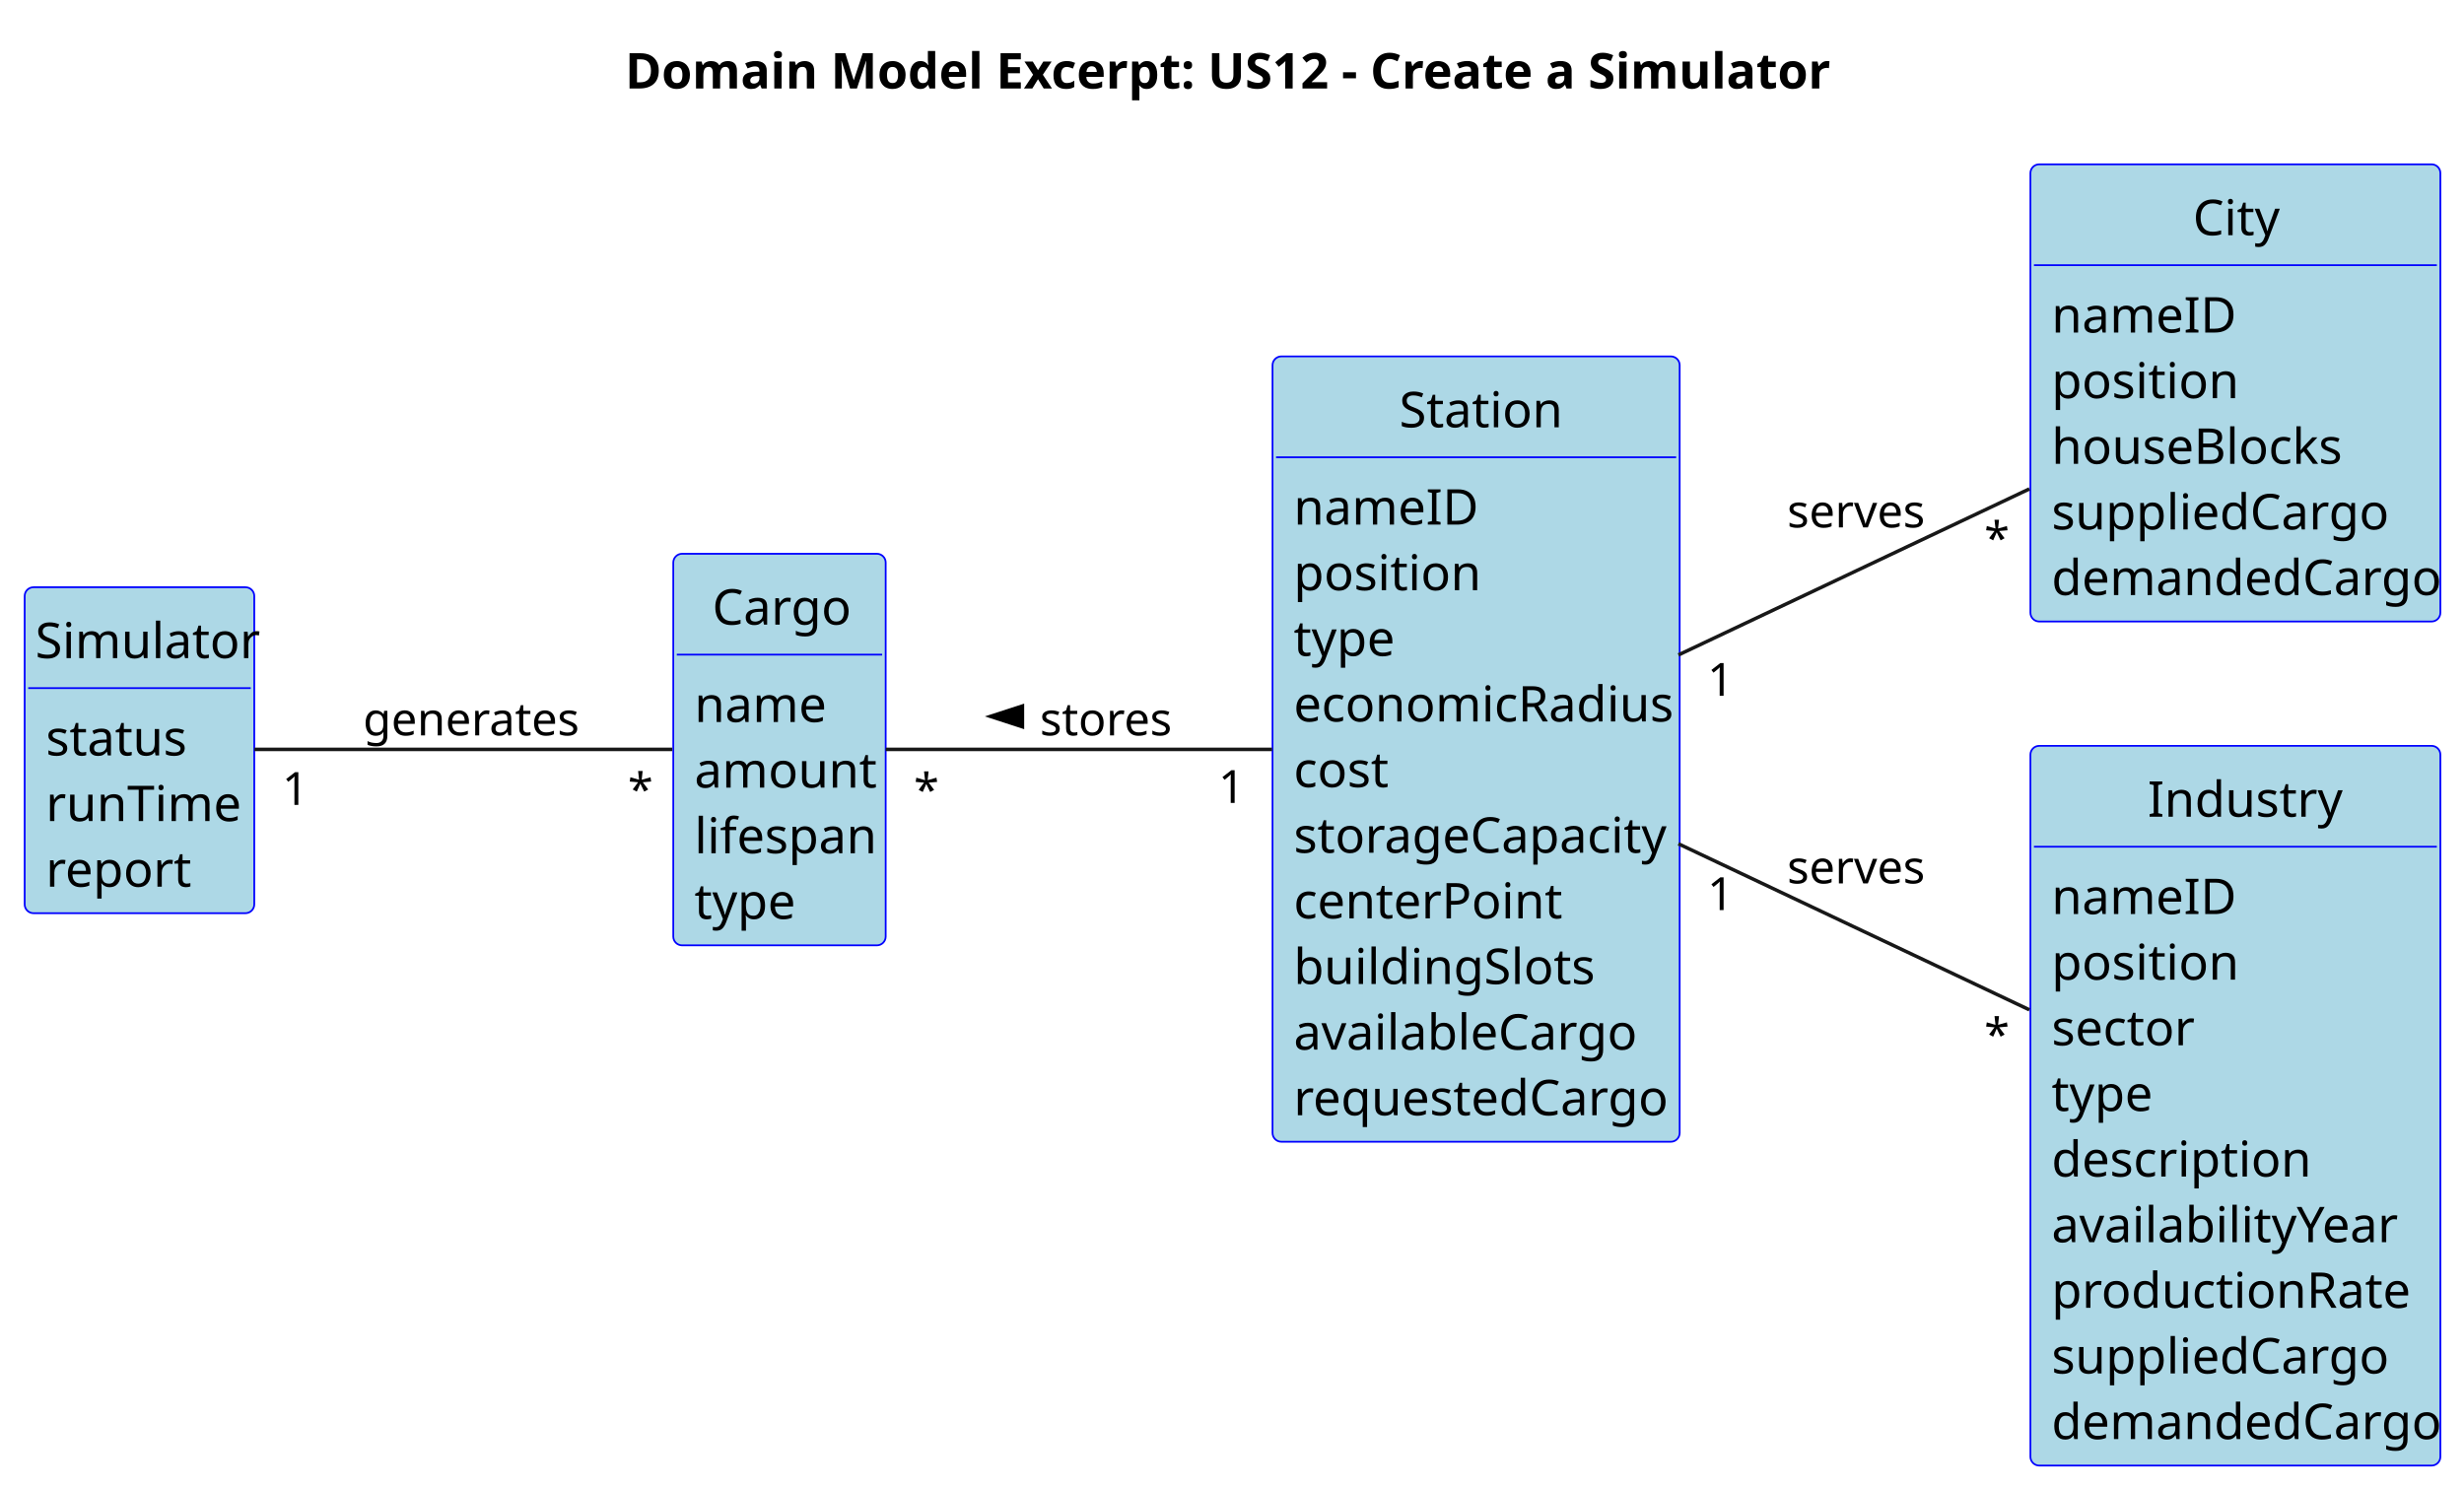
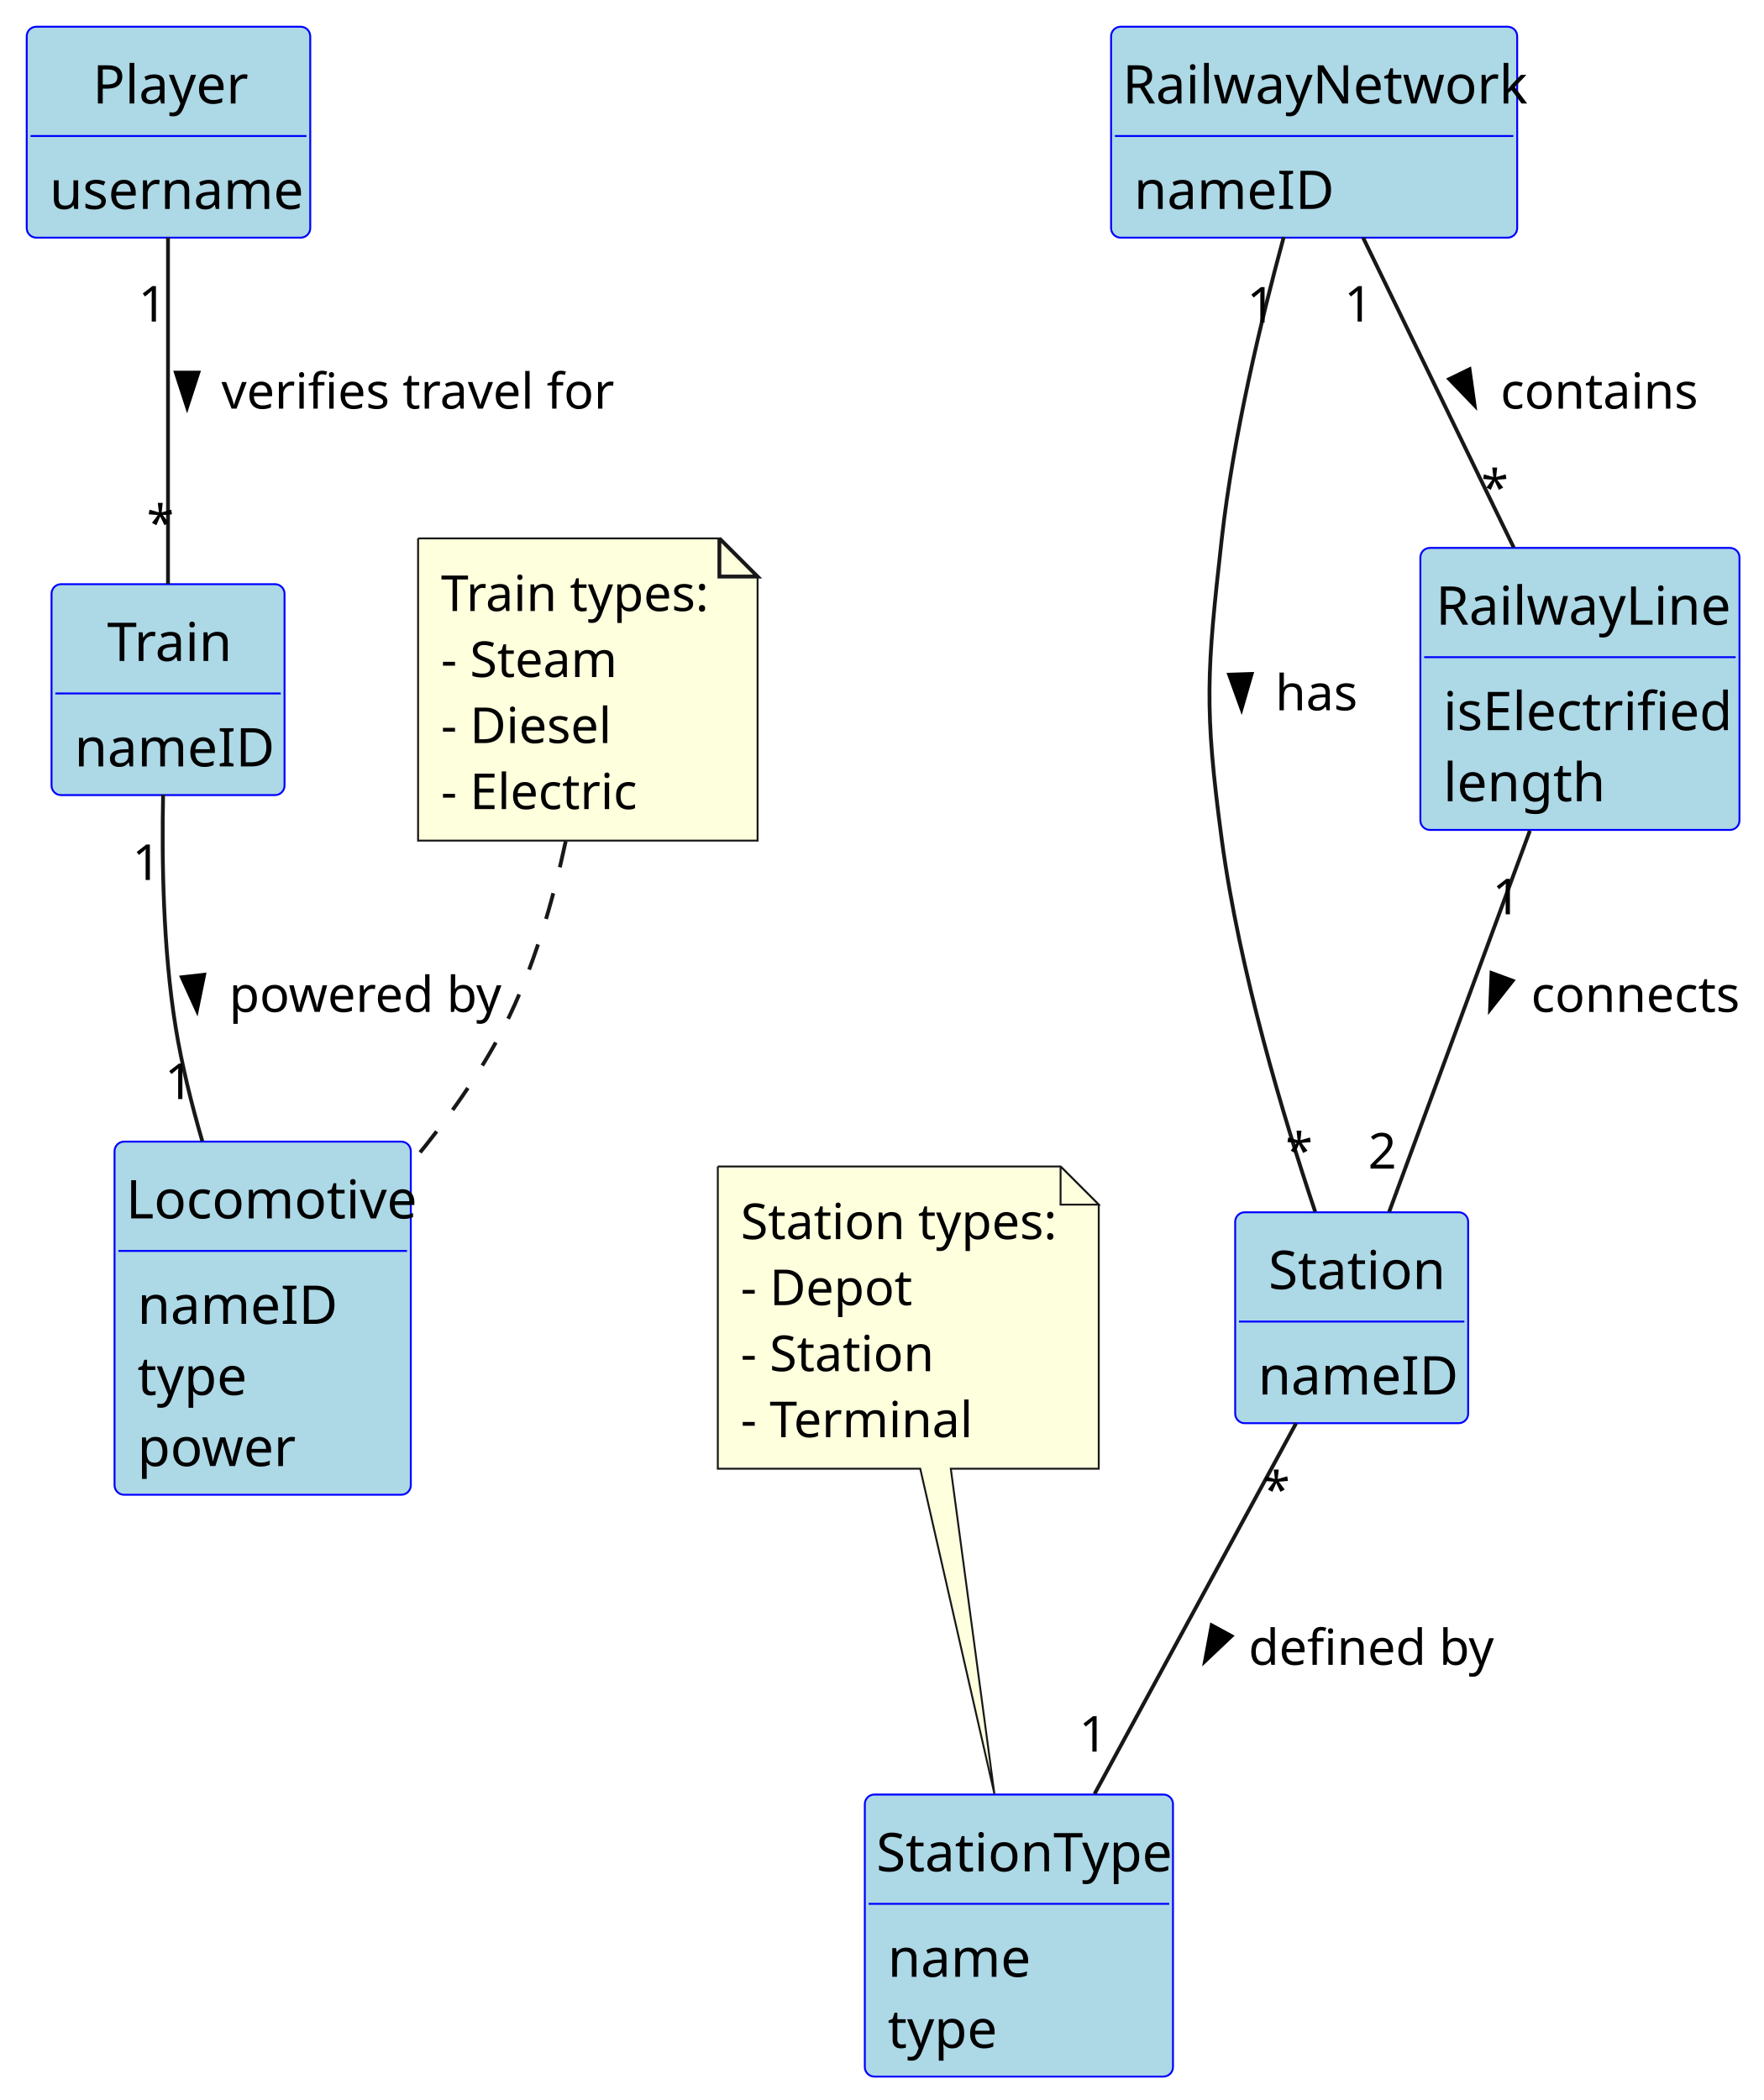
- <svg xmlns="http://www.w3.org/2000/svg" contentStyleType="text/css" height="422px" preserveAspectRatio="none" style="width:699px;height:422px;background:#FFFFFF;" version="1.1" viewBox="0 0 699 422" width="699px" zoomAndPan="magnify">
+ <svg xmlns="http://www.w3.org/2000/svg" contentStyleType="text/css" height="550px" preserveAspectRatio="none" style="width:462px;height:550px;background:#FFFFFF;" version="1.1" viewBox="0 0 462 550" width="462px" zoomAndPan="magnify">
  <defs />
  <g>
-     <text fill="#000000" font-family="sans-serif" font-size="14" font-weight="bold" lengthAdjust="spacing" textLength="330.641" x="177.328" y="25.107">Domain Model Excerpt: US12 - Create a Simulator</text>
-     <g id="elem_Simulator">
-       <rect codeLine="20" fill="#ADD8E6" height="92.484" id="Simulator" rx="2.5" ry="2.5" style="stroke:#0000FF;stroke-width:0.5;" width="65.131" x="7" y="166.621" />
-       <text fill="#000000" font-family="sans-serif" font-size="14" lengthAdjust="spacing" textLength="59.131" x="10" y="186.728">Simulator</text>
-       <line style="stroke:#0000FF;stroke-width:0.5;" x1="8" x2="71.131" y1="195.242" y2="195.242" />
-       <text fill="#000000" font-family="sans-serif" font-size="14" lengthAdjust="spacing" textLength="37.352" x="13" y="214.35">status</text>
-       <text fill="#000000" font-family="sans-serif" font-size="14" lengthAdjust="spacing" textLength="51.345" x="13" y="232.971">runTime</text>
-       <text fill="#000000" font-family="sans-serif" font-size="14" lengthAdjust="spacing" textLength="36.572" x="13" y="251.592">report</text>
-     </g>
-     <g id="elem_City">
-       <rect codeLine="26" fill="#ADD8E6" height="129.727" id="City" rx="2.5" ry="2.5" style="stroke:#0000FF;stroke-width:0.5;" width="116.296" x="576" y="46.621" />
-       <text fill="#000000" font-family="sans-serif" font-size="14" lengthAdjust="spacing" textLength="24.11" x="622.093" y="66.728">City</text>
-       <line style="stroke:#0000FF;stroke-width:0.5;" x1="577" x2="691.296" y1="75.242" y2="75.242" />
-       <text fill="#000000" font-family="sans-serif" font-size="14" lengthAdjust="spacing" textLength="49.02" x="582" y="94.35">nameID</text>
-       <text fill="#000000" font-family="sans-serif" font-size="14" lengthAdjust="spacing" textLength="48.255" x="582" y="112.971">position</text>
-       <text fill="#000000" font-family="sans-serif" font-size="14" lengthAdjust="spacing" textLength="79.379" x="582" y="131.592">houseBlocks</text>
-       <text fill="#000000" font-family="sans-serif" font-size="14" lengthAdjust="spacing" textLength="90.282" x="582" y="150.213">suppliedCargo</text>
-       <text fill="#000000" font-family="sans-serif" font-size="14" lengthAdjust="spacing" textLength="104.296" x="582" y="168.834">demandedCargo</text>
-     </g>
-     <g id="elem_Industry">
-       <rect codeLine="34" fill="#ADD8E6" height="204.211" id="Industry" rx="2.5" ry="2.5" style="stroke:#0000FF;stroke-width:0.5;" width="116.296" x="576" y="211.621" />
-       <text fill="#000000" font-family="sans-serif" font-size="14" lengthAdjust="spacing" textLength="49.8" x="609.248" y="231.728">Industry</text>
-       <line style="stroke:#0000FF;stroke-width:0.5;" x1="577" x2="691.296" y1="240.242" y2="240.242" />
-       <text fill="#000000" font-family="sans-serif" font-size="14" lengthAdjust="spacing" textLength="49.02" x="582" y="259.35">nameID</text>
-       <text fill="#000000" font-family="sans-serif" font-size="14" lengthAdjust="spacing" textLength="48.255" x="582" y="277.971">position</text>
-       <text fill="#000000" font-family="sans-serif" font-size="14" lengthAdjust="spacing" textLength="38.124" x="582" y="296.592">sector</text>
-       <text fill="#000000" font-family="sans-serif" font-size="14" lengthAdjust="spacing" textLength="26.462" x="582" y="315.213">type</text>
-       <text fill="#000000" font-family="sans-serif" font-size="14" lengthAdjust="spacing" textLength="67.703" x="582" y="333.834">description</text>
-       <text fill="#000000" font-family="sans-serif" font-size="14" lengthAdjust="spacing" textLength="94.158" x="582" y="352.455">availabilityYear</text>
-       <text fill="#000000" font-family="sans-serif" font-size="14" lengthAdjust="spacing" textLength="94.951" x="582" y="371.076">productionRate</text>
-       <text fill="#000000" font-family="sans-serif" font-size="14" lengthAdjust="spacing" textLength="90.282" x="582" y="389.697">suppliedCargo</text>
-       <text fill="#000000" font-family="sans-serif" font-size="14" lengthAdjust="spacing" textLength="104.296" x="582" y="408.318">demandedCargo</text>
-     </g>
-     <g id="elem_Cargo">
-       <rect codeLine="46" fill="#ADD8E6" height="111.106" id="Cargo" rx="2.5" ry="2.5" style="stroke:#0000FF;stroke-width:0.5;" width="60.255" x="191" y="157.121" />
-       <text fill="#000000" font-family="sans-serif" font-size="14" lengthAdjust="spacing" textLength="38.131" x="202.062" y="177.228">Cargo</text>
-       <line style="stroke:#0000FF;stroke-width:0.5;" x1="192" x2="250.255" y1="185.742" y2="185.742" />
-       <text fill="#000000" font-family="sans-serif" font-size="14" lengthAdjust="spacing" textLength="35.02" x="197" y="204.85">name</text>
-       <text fill="#000000" font-family="sans-serif" font-size="14" lengthAdjust="spacing" textLength="46.696" x="197" y="223.471">amount</text>
-       <text fill="#000000" font-family="sans-serif" font-size="14" lengthAdjust="spacing" textLength="48.255" x="197" y="242.092">lifespan</text>
-       <text fill="#000000" font-family="sans-serif" font-size="14" lengthAdjust="spacing" textLength="26.462" x="197" y="260.713">type</text>
+     <g id="elem_Player">
+       <rect codeLine="10" fill="#ADD8E6" height="55.242" id="Player" rx="2.5" ry="2.5" style="stroke:#0000FF;stroke-width:0.5;" width="74.255" x="7" y="7" />
+       <text fill="#000000" font-family="sans-serif" font-size="14" lengthAdjust="spacing" textLength="39.683" x="24.286" y="27.107">Player</text>
+       <line style="stroke:#0000FF;stroke-width:0.5;" x1="8" x2="80.255" y1="35.621" y2="35.621" />
+       <text fill="#000000" font-family="sans-serif" font-size="14" lengthAdjust="spacing" textLength="62.255" x="13" y="54.728">username</text>
    </g>
    <g id="elem_Station">
-       <rect codeLine="54" fill="#ADD8E6" height="222.832" id="Station" rx="2.5" ry="2.5" style="stroke:#0000FF;stroke-width:0.5;" width="115.496" x="361" y="101.121" />
-       <text fill="#000000" font-family="sans-serif" font-size="14" lengthAdjust="spacing" textLength="43.586" x="396.955" y="121.228">Station</text>
-       <line style="stroke:#0000FF;stroke-width:0.5;" x1="362" x2="475.496" y1="129.742" y2="129.742" />
-       <text fill="#000000" font-family="sans-serif" font-size="14" lengthAdjust="spacing" textLength="49.02" x="367" y="148.85">nameID</text>
-       <text fill="#000000" font-family="sans-serif" font-size="14" lengthAdjust="spacing" textLength="48.255" x="367" y="167.471">position</text>
-       <text fill="#000000" font-family="sans-serif" font-size="14" lengthAdjust="spacing" textLength="26.462" x="367" y="186.092">type</text>
-       <text fill="#000000" font-family="sans-serif" font-size="14" lengthAdjust="spacing" textLength="103.496" x="367" y="204.713">economicRadius</text>
-       <text fill="#000000" font-family="sans-serif" font-size="14" lengthAdjust="spacing" textLength="25.676" x="367" y="223.334">cost</text>
-       <text fill="#000000" font-family="sans-serif" font-size="14" lengthAdjust="spacing" textLength="101.165" x="367" y="241.955">storageCapacity</text>
-       <text fill="#000000" font-family="sans-serif" font-size="14" lengthAdjust="spacing" textLength="70.82" x="367" y="260.576">centerPoint</text>
-       <text fill="#000000" font-family="sans-serif" font-size="14" lengthAdjust="spacing" textLength="79.386" x="367" y="279.197">buildingSlots</text>
-       <text fill="#000000" font-family="sans-serif" font-size="14" lengthAdjust="spacing" textLength="93.393" x="367" y="297.818">availableCargo</text>
-       <text fill="#000000" font-family="sans-serif" font-size="14" lengthAdjust="spacing" textLength="100.399" x="367" y="316.44">requestedCargo</text>
+       <rect codeLine="14" fill="#ADD8E6" height="55.242" id="Station" rx="2.5" ry="2.5" style="stroke:#0000FF;stroke-width:0.5;" width="61.02" x="323.5" y="317.5" />
+       <text fill="#000000" font-family="sans-serif" font-size="14" lengthAdjust="spacing" textLength="43.586" x="332.217" y="337.607">Station</text>
+       <line style="stroke:#0000FF;stroke-width:0.5;" x1="324.5" x2="383.521" y1="346.121" y2="346.121" />
+       <text fill="#000000" font-family="sans-serif" font-size="14" lengthAdjust="spacing" textLength="49.02" x="329.5" y="365.228">nameID</text>
    </g>
-     <g id="link_Simulator_Cargo">
-       <path codeLine="67" d="M72.18,212.621 C105.69,212.621 158.14,212.621 190.72,212.621 " fill="none" id="Simulator-Cargo" style="stroke:#181818;stroke-width:1.0;" />
-       <text fill="#000000" font-family="sans-serif" font-size="13" lengthAdjust="spacing" textLength="57.821" x="103" y="208.649">generates</text>
-       <text fill="#000000" font-family="sans-serif" font-size="13" lengthAdjust="spacing" textLength="7.23" x="80.025" y="228.383">1</text>
-       <text fill="#000000" font-family="sans-serif" font-size="13" lengthAdjust="spacing" textLength="5.059" x="178.117" y="228.637">*</text>
+     <g id="elem_StationType">
+       <rect codeLine="18" fill="#ADD8E6" height="73.863" id="StationType" rx="2.5" ry="2.5" style="stroke:#0000FF;stroke-width:0.5;" width="80.71" x="226.5" y="470" />
+       <text fill="#000000" font-family="sans-serif" font-size="14" lengthAdjust="spacing" textLength="74.71" x="229.5" y="490.107">StationType</text>
+       <line style="stroke:#0000FF;stroke-width:0.5;" x1="227.5" x2="306.21" y1="498.621" y2="498.621" />
+       <text fill="#000000" font-family="sans-serif" font-size="14" lengthAdjust="spacing" textLength="35.02" x="232.5" y="517.729">name</text>
+       <text fill="#000000" font-family="sans-serif" font-size="14" lengthAdjust="spacing" textLength="26.462" x="232.5" y="536.35">type</text>
    </g>
-     <g id="link_Cargo_Station">
-       <path codeLine="68" d="M251.27,212.621 C280.14,212.621 325.01,212.621 360.87,212.621 " fill="none" id="Cargo-Station" style="stroke:#181818;stroke-width:1.0;" />
-       <polygon fill="#000000" points="281,203.267,290.045,206.206,290.045,200.328,281,203.267" style="stroke:#000000;stroke-width:1.0;" />
-       <text fill="#000000" font-family="sans-serif" font-size="13" lengthAdjust="spacing" textLength="35.401" x="295" y="208.649">stores</text>
-       <text fill="#000000" font-family="sans-serif" font-size="13" lengthAdjust="spacing" textLength="5.059" x="259.234" y="228.744">*</text>
-       <text fill="#000000" font-family="sans-serif" font-size="13" lengthAdjust="spacing" textLength="7.23" x="345.638" y="227.822">1</text>
+     <g id="elem_RailwayLine">
+       <rect codeLine="23" fill="#ADD8E6" height="73.863" id="RailwayLine" rx="2.5" ry="2.5" style="stroke:#0000FF;stroke-width:0.5;" width="83.579" x="372" y="143.5" />
+       <text fill="#000000" font-family="sans-serif" font-size="14" lengthAdjust="spacing" textLength="75.482" x="376.048" y="163.607">RailwayLine</text>
+       <line style="stroke:#0000FF;stroke-width:0.5;" x1="373" x2="454.579" y1="172.121" y2="172.121" />
+       <text fill="#000000" font-family="sans-serif" font-size="14" lengthAdjust="spacing" textLength="71.579" x="378" y="191.228">isElectrified</text>
+       <text fill="#000000" font-family="sans-serif" font-size="14" lengthAdjust="spacing" textLength="38.145" x="378" y="209.85">length</text>
    </g>
-     <g id="link_Station_City">
-       <path codeLine="69" d="M476.15,185.821 C506.91,171.271 544.85,153.321 575.71,138.721 " fill="none" id="Station-City" style="stroke:#181818;stroke-width:1.0;" />
-       <text fill="#000000" font-family="sans-serif" font-size="13" lengthAdjust="spacing" textLength="38.289" x="507" y="149.649">serves</text>
-       <text fill="#000000" font-family="sans-serif" font-size="13" lengthAdjust="spacing" textLength="7.23" x="484.349" y="197.421">1</text>
-       <text fill="#000000" font-family="sans-serif" font-size="13" lengthAdjust="spacing" textLength="5.059" x="562.906" y="157.347">*</text>
+     <g id="elem_RailwayNetwork">
+       <rect codeLine="28" fill="#ADD8E6" height="55.242" id="RailwayNetwork" rx="2.5" ry="2.5" style="stroke:#0000FF;stroke-width:0.5;" width="106.358" x="291" y="7" />
+       <text fill="#000000" font-family="sans-serif" font-size="14" lengthAdjust="spacing" textLength="100.358" x="294" y="27.107">RailwayNetwork</text>
+       <line style="stroke:#0000FF;stroke-width:0.5;" x1="292" x2="396.358" y1="35.621" y2="35.621" />
+       <text fill="#000000" font-family="sans-serif" font-size="14" lengthAdjust="spacing" textLength="49.02" x="297" y="54.728">nameID</text>
    </g>
-     <g id="link_Station_Industry">
-       <path codeLine="70" d="M476.15,239.421 C506.91,253.971 544.85,271.921 575.71,286.521 " fill="none" id="Station-Industry" style="stroke:#181818;stroke-width:1.0;" />
-       <text fill="#000000" font-family="sans-serif" font-size="13" lengthAdjust="spacing" textLength="38.289" x="507" y="250.649">serves</text>
-       <text fill="#000000" font-family="sans-serif" font-size="13" lengthAdjust="spacing" textLength="7.23" x="484.349" y="258.224">1</text>
-       <text fill="#000000" font-family="sans-serif" font-size="13" lengthAdjust="spacing" textLength="5.059" x="562.906" y="298.171">*</text>
+     <g id="elem_Locomotive">
+       <rect codeLine="32" fill="#ADD8E6" height="92.484" id="Locomotive" rx="2.5" ry="2.5" style="stroke:#0000FF;stroke-width:0.5;" width="77.593" x="30" y="299" />
+       <text fill="#000000" font-family="sans-serif" font-size="14" lengthAdjust="spacing" textLength="71.593" x="33" y="319.107">Locomotive</text>
+       <line style="stroke:#0000FF;stroke-width:0.5;" x1="31" x2="106.593" y1="327.621" y2="327.621" />
+       <text fill="#000000" font-family="sans-serif" font-size="14" lengthAdjust="spacing" textLength="49.02" x="36" y="346.728">nameID</text>
+       <text fill="#000000" font-family="sans-serif" font-size="14" lengthAdjust="spacing" textLength="26.462" x="36" y="365.35">type</text>
+       <text fill="#000000" font-family="sans-serif" font-size="14" lengthAdjust="spacing" textLength="38.131" x="36" y="383.971">power</text>
+     </g>
+     <g id="elem_Train">
+       <rect codeLine="38" fill="#ADD8E6" height="55.242" id="Train" rx="2.5" ry="2.5" style="stroke:#0000FF;stroke-width:0.5;" width="61.02" x="13.5" y="153" />
+       <text fill="#000000" font-family="sans-serif" font-size="14" lengthAdjust="spacing" textLength="31.896" x="28.062" y="173.107">Train</text>
+       <line style="stroke:#0000FF;stroke-width:0.5;" x1="14.5" x2="73.52" y1="181.621" y2="181.621" />
+       <text fill="#000000" font-family="sans-serif" font-size="14" lengthAdjust="spacing" textLength="49.02" x="19.5" y="200.728">nameID</text>
+     </g>
+     <g id="elem_TrainTypes">
+       <path d="M109.5,141 L109.5,220.164 L198.414,220.164 L198.414,151 L188.414,141 L109.5,141 " fill="#FEFFDD" style="stroke:#181818;stroke-width:0.5;" />
+       <path d="M188.414,141 L188.414,151 L198.414,151 L188.414,141 " fill="#FEFFDD" style="stroke:#181818;stroke-width:1.0;" />
+       <text fill="#000000" font-family="sans-serif" font-size="13" lengthAdjust="spacing" textLength="67.914" x="115.5" y="160.028">Train types:</text>
+       <text fill="#000000" font-family="sans-serif" font-size="13" lengthAdjust="spacing" textLength="45.513" x="115.5" y="177.319">- Steam</text>
+       <text fill="#000000" font-family="sans-serif" font-size="13" lengthAdjust="spacing" textLength="44.065" x="115.5" y="194.61">- Diesel</text>
+       <text fill="#000000" font-family="sans-serif" font-size="13" lengthAdjust="spacing" textLength="50.559" x="115.5" y="211.901">- Electric</text>
+     </g>
+     <g id="elem_StationTypes">
+       <path d="M188,305.5 L188,384.664 A0,0 0 0 0 188,384.664 L241.02,384.664 L260.44,469.82 L249.02,384.664 L287.768,384.664 A0,0 0 0 0 287.768,384.664 L287.768,315.5 L277.768,305.5 L188,305.5 A0,0 0 0 0 188,305.5 " fill="#FEFFDD" style="stroke:#181818;stroke-width:0.5;" />
+       <path d="M277.768,305.5 L277.768,315.5 L287.768,315.5 L277.768,305.5 " fill="#FEFFDD" style="stroke:#181818;stroke-width:0.5;" />
+       <text fill="#000000" font-family="sans-serif" font-size="13" lengthAdjust="spacing" textLength="78.768" x="194" y="324.528">Station types:</text>
+       <text fill="#000000" font-family="sans-serif" font-size="13" lengthAdjust="spacing" textLength="42.631" x="194" y="341.819">- Depot</text>
+       <text fill="#000000" font-family="sans-serif" font-size="13" lengthAdjust="spacing" textLength="48.414" x="194" y="359.11">- Station</text>
+       <text fill="#000000" font-family="sans-serif" font-size="13" lengthAdjust="spacing" textLength="58.506" x="194" y="376.401">- Terminal</text>
+     </g>
+     <g id="link_Player_Train">
+       <path codeLine="43" d="M44,62.25 C44,88.11 44,127.08 44,152.9 " fill="none" id="Player-Train" style="stroke:#181818;stroke-width:1.0;" />
+       <polygon fill="#000000" points="49,106.645,51.939,97.6,46.061,97.6,49,106.645" style="stroke:#000000;stroke-width:1.0;" />
+       <text fill="#000000" font-family="sans-serif" font-size="13" lengthAdjust="spacing" textLength="95.361" x="58" y="107.028">verifies travel for</text>
+       <text fill="#000000" font-family="sans-serif" font-size="13" lengthAdjust="spacing" textLength="7.23" x="36.232" y="84.213">1</text>
+       <text fill="#000000" font-family="sans-serif" font-size="13" lengthAdjust="spacing" textLength="5.059" x="38.426" y="141.586">*</text>
+     </g>
+     <g id="link_Station_StationType">
+       <path codeLine="44" d="M339.44,372.78 C324.97,399.38 302.7,440.34 286.67,469.83 " fill="none" id="Station-StationType" style="stroke:#181818;stroke-width:1.0;" />
+       <polygon fill="#000000" points="315.611,435.038,322.514,428.496,317.35,425.688,315.611,435.038" style="stroke:#000000;stroke-width:1.0;" />
+       <text fill="#000000" font-family="sans-serif" font-size="13" lengthAdjust="spacing" textLength="59.992" x="327" y="436.028">defined by</text>
+       <text fill="#000000" font-family="sans-serif" font-size="13" lengthAdjust="spacing" textLength="5.059" x="330.712" y="394.75">*</text>
+       <text fill="#000000" font-family="sans-serif" font-size="13" lengthAdjust="spacing" textLength="7.23" x="282.597" y="458.761">1</text>
+     </g>
+     <g id="link_RailwayLine_Station">
+       <path codeLine="45" d="M400.68,217.56 C389.53,247.77 373.87,290.18 363.83,317.38 " fill="none" id="RailwayLine-Station" style="stroke:#181818;stroke-width:1.0;" />
+       <polygon fill="#000000" points="390.268,264.336,396.158,256.869,390.644,254.833,390.268,264.336" style="stroke:#000000;stroke-width:1.0;" />
+       <text fill="#000000" font-family="sans-serif" font-size="13" lengthAdjust="spacing" textLength="52.032" x="401" y="265.028">connects</text>
+       <text fill="#000000" font-family="sans-serif" font-size="13" lengthAdjust="spacing" textLength="7.23" x="390.845" y="239.456">1</text>
+       <text fill="#000000" font-family="sans-serif" font-size="13" lengthAdjust="spacing" textLength="7.23" x="358.318" y="306.061">2</text>
+     </g>
+     <g id="link_Train_Locomotive">
+       <path codeLine="46" d="M42.72,208.09 C42.35,225.52 42.73,248.75 46,269 C47.59,278.81 50.14,289.13 52.98,298.86 " fill="none" id="Train-Locomotive" style="stroke:#181818;stroke-width:1.0;" />
+       <polygon fill="#000000" points="51.562,264.614,53.466,255.296,47.625,255.956,51.562,264.614" style="stroke:#000000;stroke-width:1.0;" />
+       <text fill="#000000" font-family="sans-serif" font-size="13" lengthAdjust="spacing" textLength="67.209" x="60" y="265.028">powered by</text>
+       <text fill="#000000" font-family="sans-serif" font-size="13" lengthAdjust="spacing" textLength="7.23" x="34.639" y="230.47">1</text>
+       <text fill="#000000" font-family="sans-serif" font-size="13" lengthAdjust="spacing" textLength="7.23" x="43.16" y="287.849">1</text>
+     </g>
+     <g id="link_RailwayNetwork_RailwayLine">
+       <path codeLine="47" d="M357,62.25 C368.11,85.1 384.2,118.19 396.45,143.39 " fill="none" id="RailwayNetwork-RailwayLine" style="stroke:#181818;stroke-width:1.0;" />
+       <polygon fill="#000000" points="386.186,106.142,384.874,96.723,379.588,99.293,386.186,106.142" style="stroke:#000000;stroke-width:1.0;" />
+       <text fill="#000000" font-family="sans-serif" font-size="13" lengthAdjust="spacing" textLength="48.42" x="393" y="107.028">contains</text>
+       <text fill="#000000" font-family="sans-serif" font-size="13" lengthAdjust="spacing" textLength="7.23" x="352.064" y="84.213">1</text>
+       <text fill="#000000" font-family="sans-serif" font-size="13" lengthAdjust="spacing" textLength="5.059" x="387.921" y="132.332">*</text>
+     </g>
+     <g id="link_RailwayNetwork_Station">
+       <path codeLine="48" d="M336.21,62.1 C330.44,83.26 323.06,113.75 320,141 C316.08,175.89 315.32,185.2 320,220 C324.62,254.29 336.11,292.51 344.45,317.34 " fill="none" id="RailwayNetwork-Station" style="stroke:#181818;stroke-width:1.0;" />
+       <polygon fill="#000000" points="325.161,185.643,327.807,176.508,321.932,176.697,325.161,185.643" style="stroke:#000000;stroke-width:1.0;" />
+       <text fill="#000000" font-family="sans-serif" font-size="13" lengthAdjust="spacing" textLength="20.96" x="334" y="186.028">has</text>
+       <text fill="#000000" font-family="sans-serif" font-size="13" lengthAdjust="spacing" textLength="7.23" x="326.584" y="84.482">1</text>
+       <text fill="#000000" font-family="sans-serif" font-size="13" lengthAdjust="spacing" textLength="5.059" x="336.668" y="306.012">*</text>
+     </g>
+     <g id="link_TrainTypes_Locomotive">
+       <path codeLine="51" d="M148.16,220.32 C144.82,236.01 139.7,253.94 132,269 C125.73,281.26 117.12,293.28 108.28,303.97 " fill="none" id="TrainTypes-Locomotive" style="stroke:#181818;stroke-width:1.0;stroke-dasharray:7.0,7.0;" />
    </g>
  </g>
</svg>
